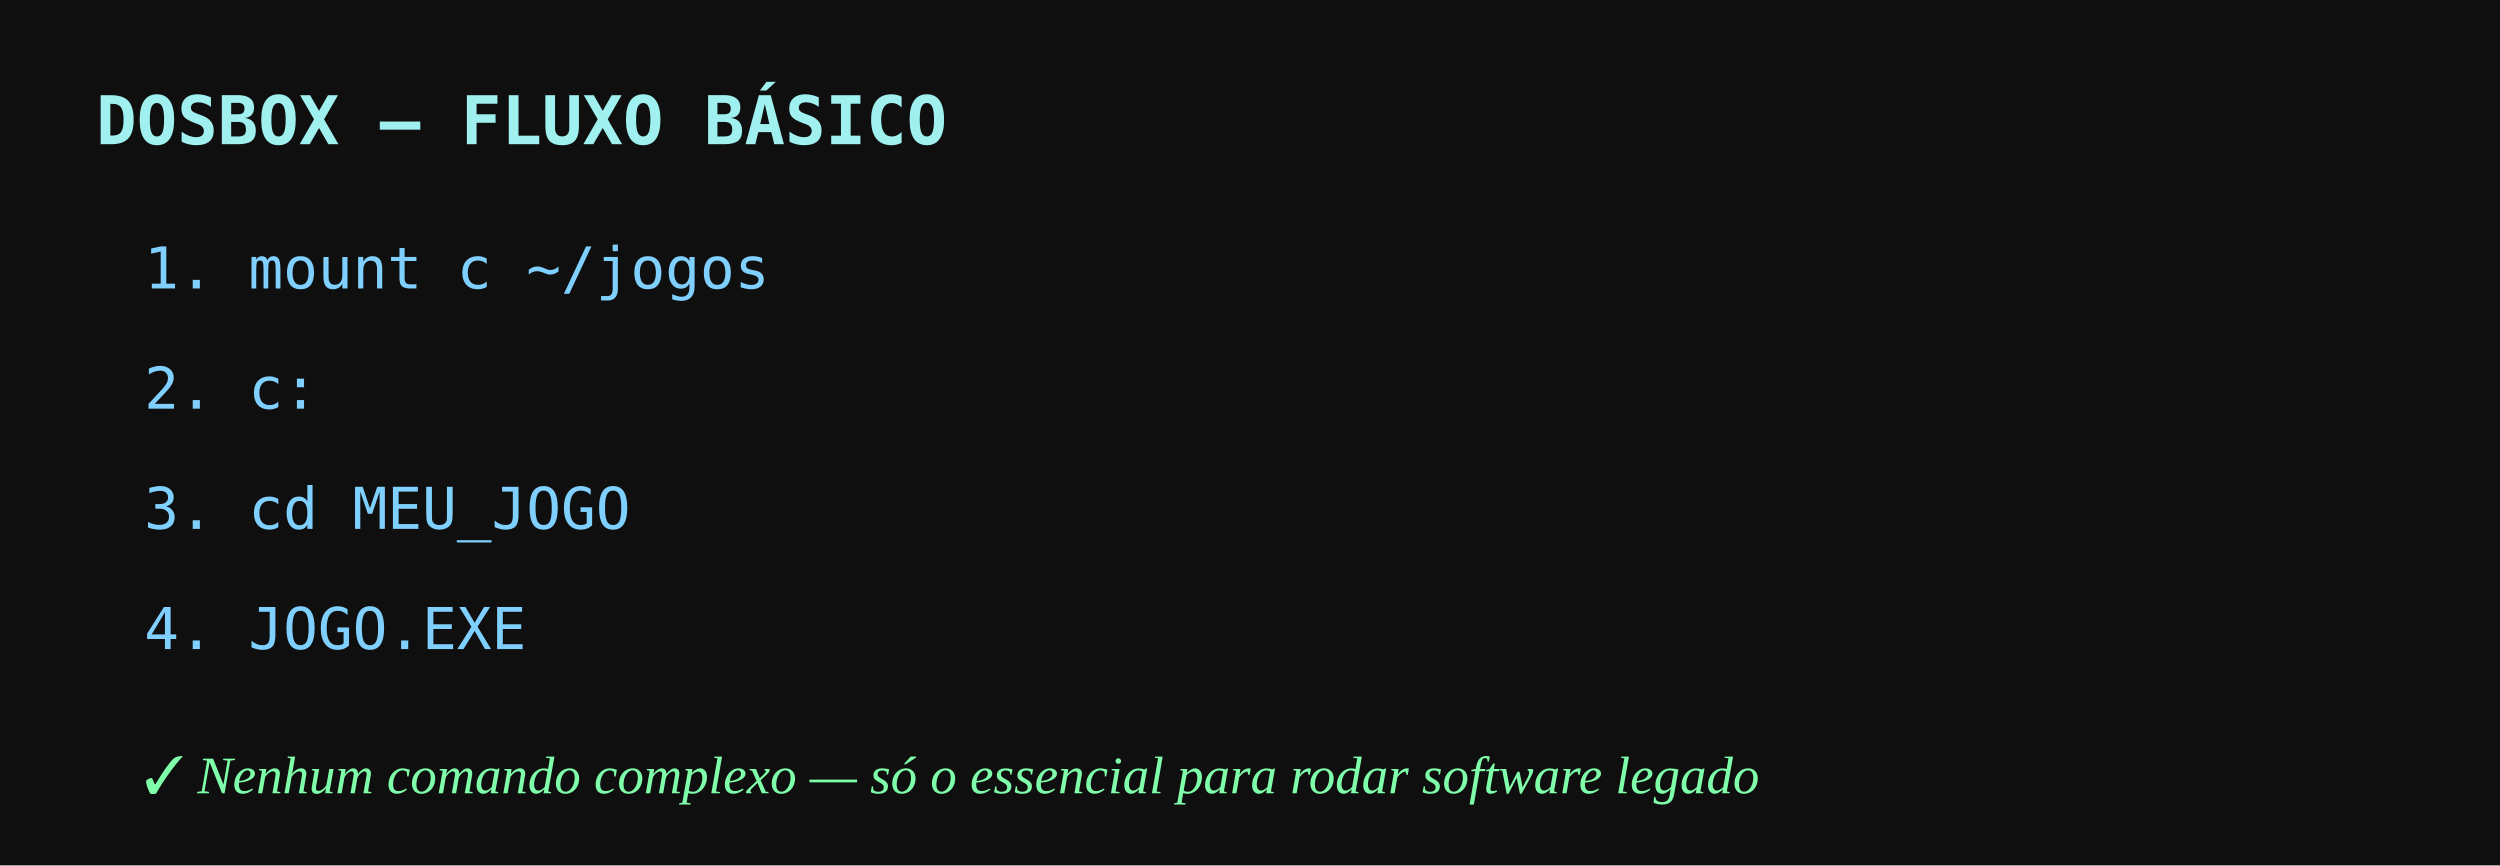
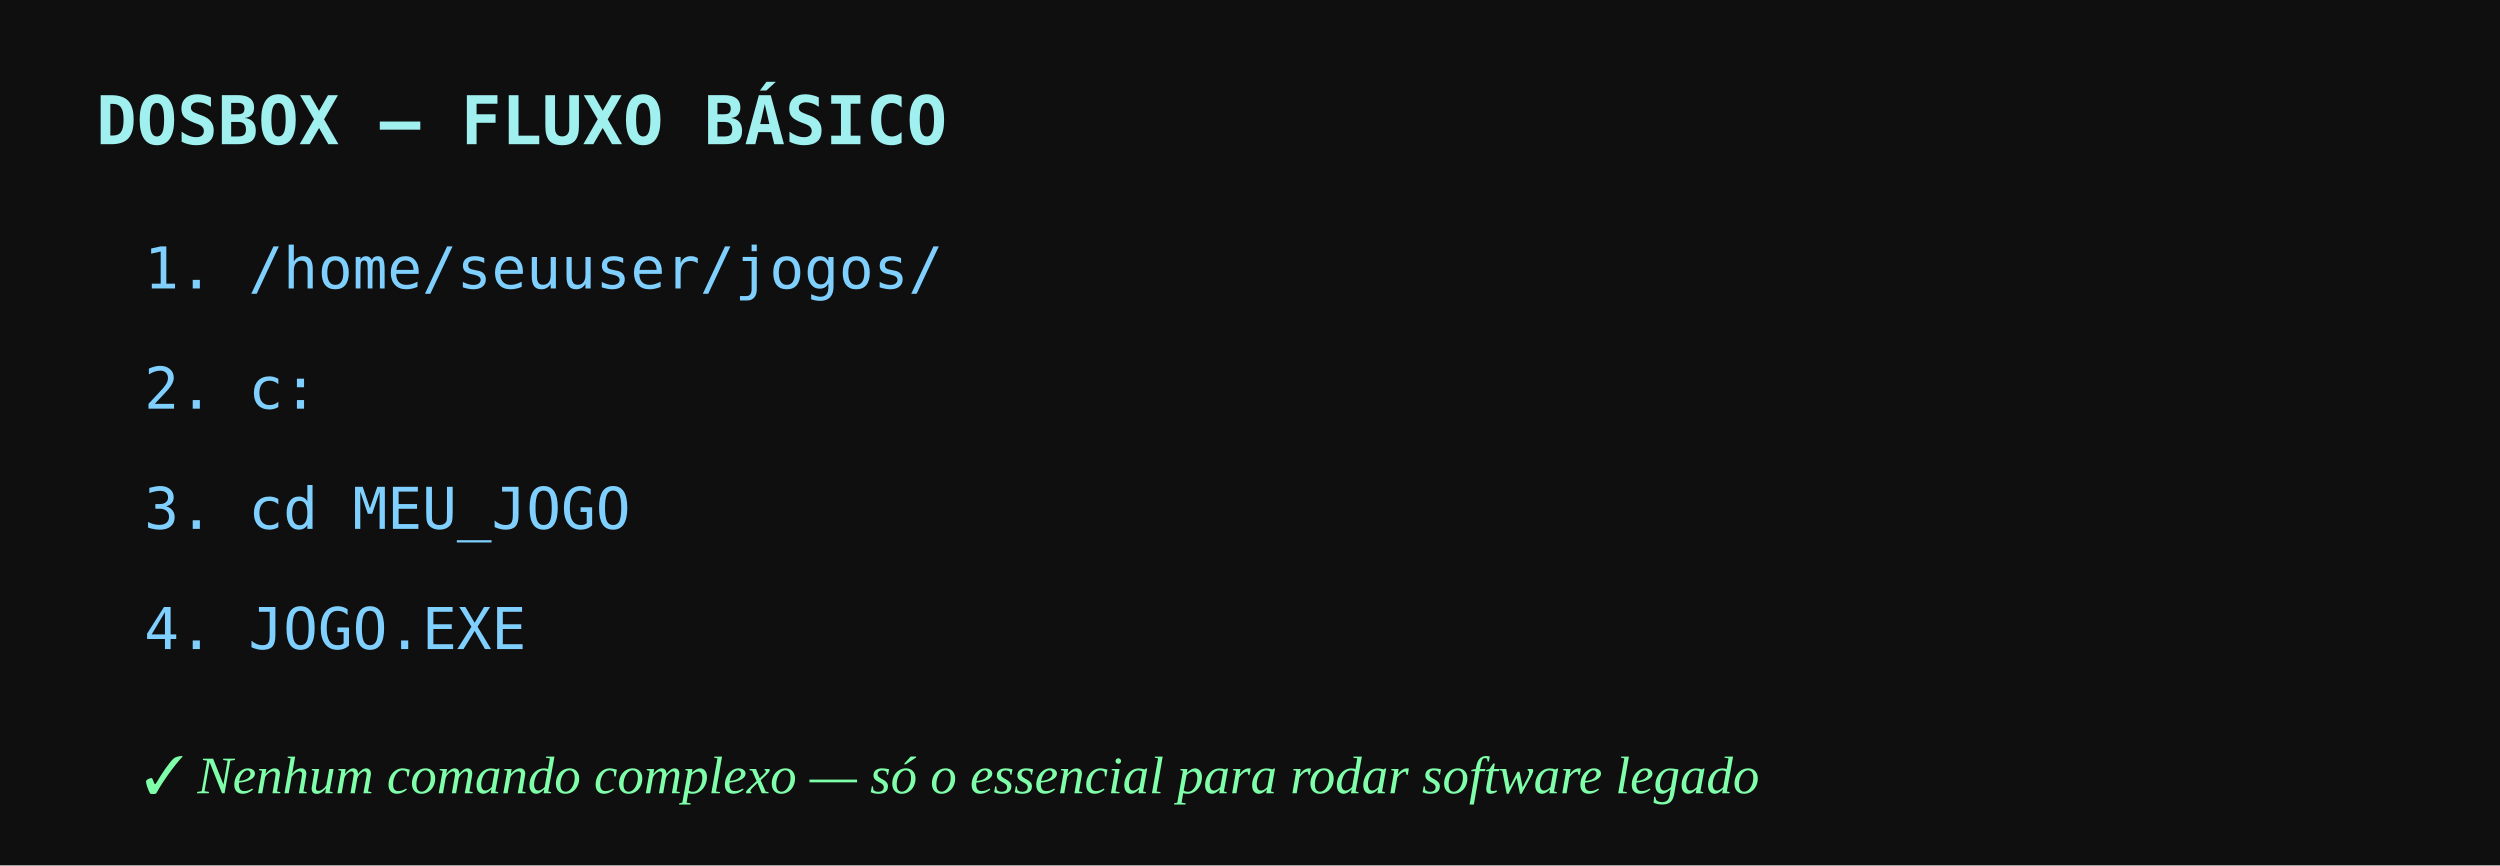
<svg xmlns="http://www.w3.org/2000/svg" viewBox="0 0 520 180">
  <style>
    .bg { fill: #0f0f0f; }
    .label { fill: #a0f0f0; font-family: 'Fira Code', 'DejaVu Sans Mono', monospace; font-size: 14px; font-weight: bold; }
    .cmd { fill: #80d0ff; font-family: 'Fira Code', 'DejaVu Sans Mono', monospace; font-size: 12px; }
    .safe { fill: #80ffaa; font-size: 11px; font-style: italic; }
  </style>
  <rect class="bg" width="100%" height="100%" />
  <text class="label" x="20" y="30">DOSBOX — FLUXO BÁSICO</text>
-   <text class="cmd" x="30" y="60">1. mount c ~/jogos</text>
+   <text class="cmd" x="30" y="60">1. /home/seuuser/jogos/</text>
  <text class="cmd" x="30" y="85">2. c:</text>
  <text class="cmd" x="30" y="110">3. cd MEU_JOGO</text>
  <text class="cmd" x="30" y="135">4. JOGO.EXE</text>
  <text class="safe" x="30" y="165">✓ Nenhum comando complexo — só o essencial para rodar software legado</text>
</svg>
